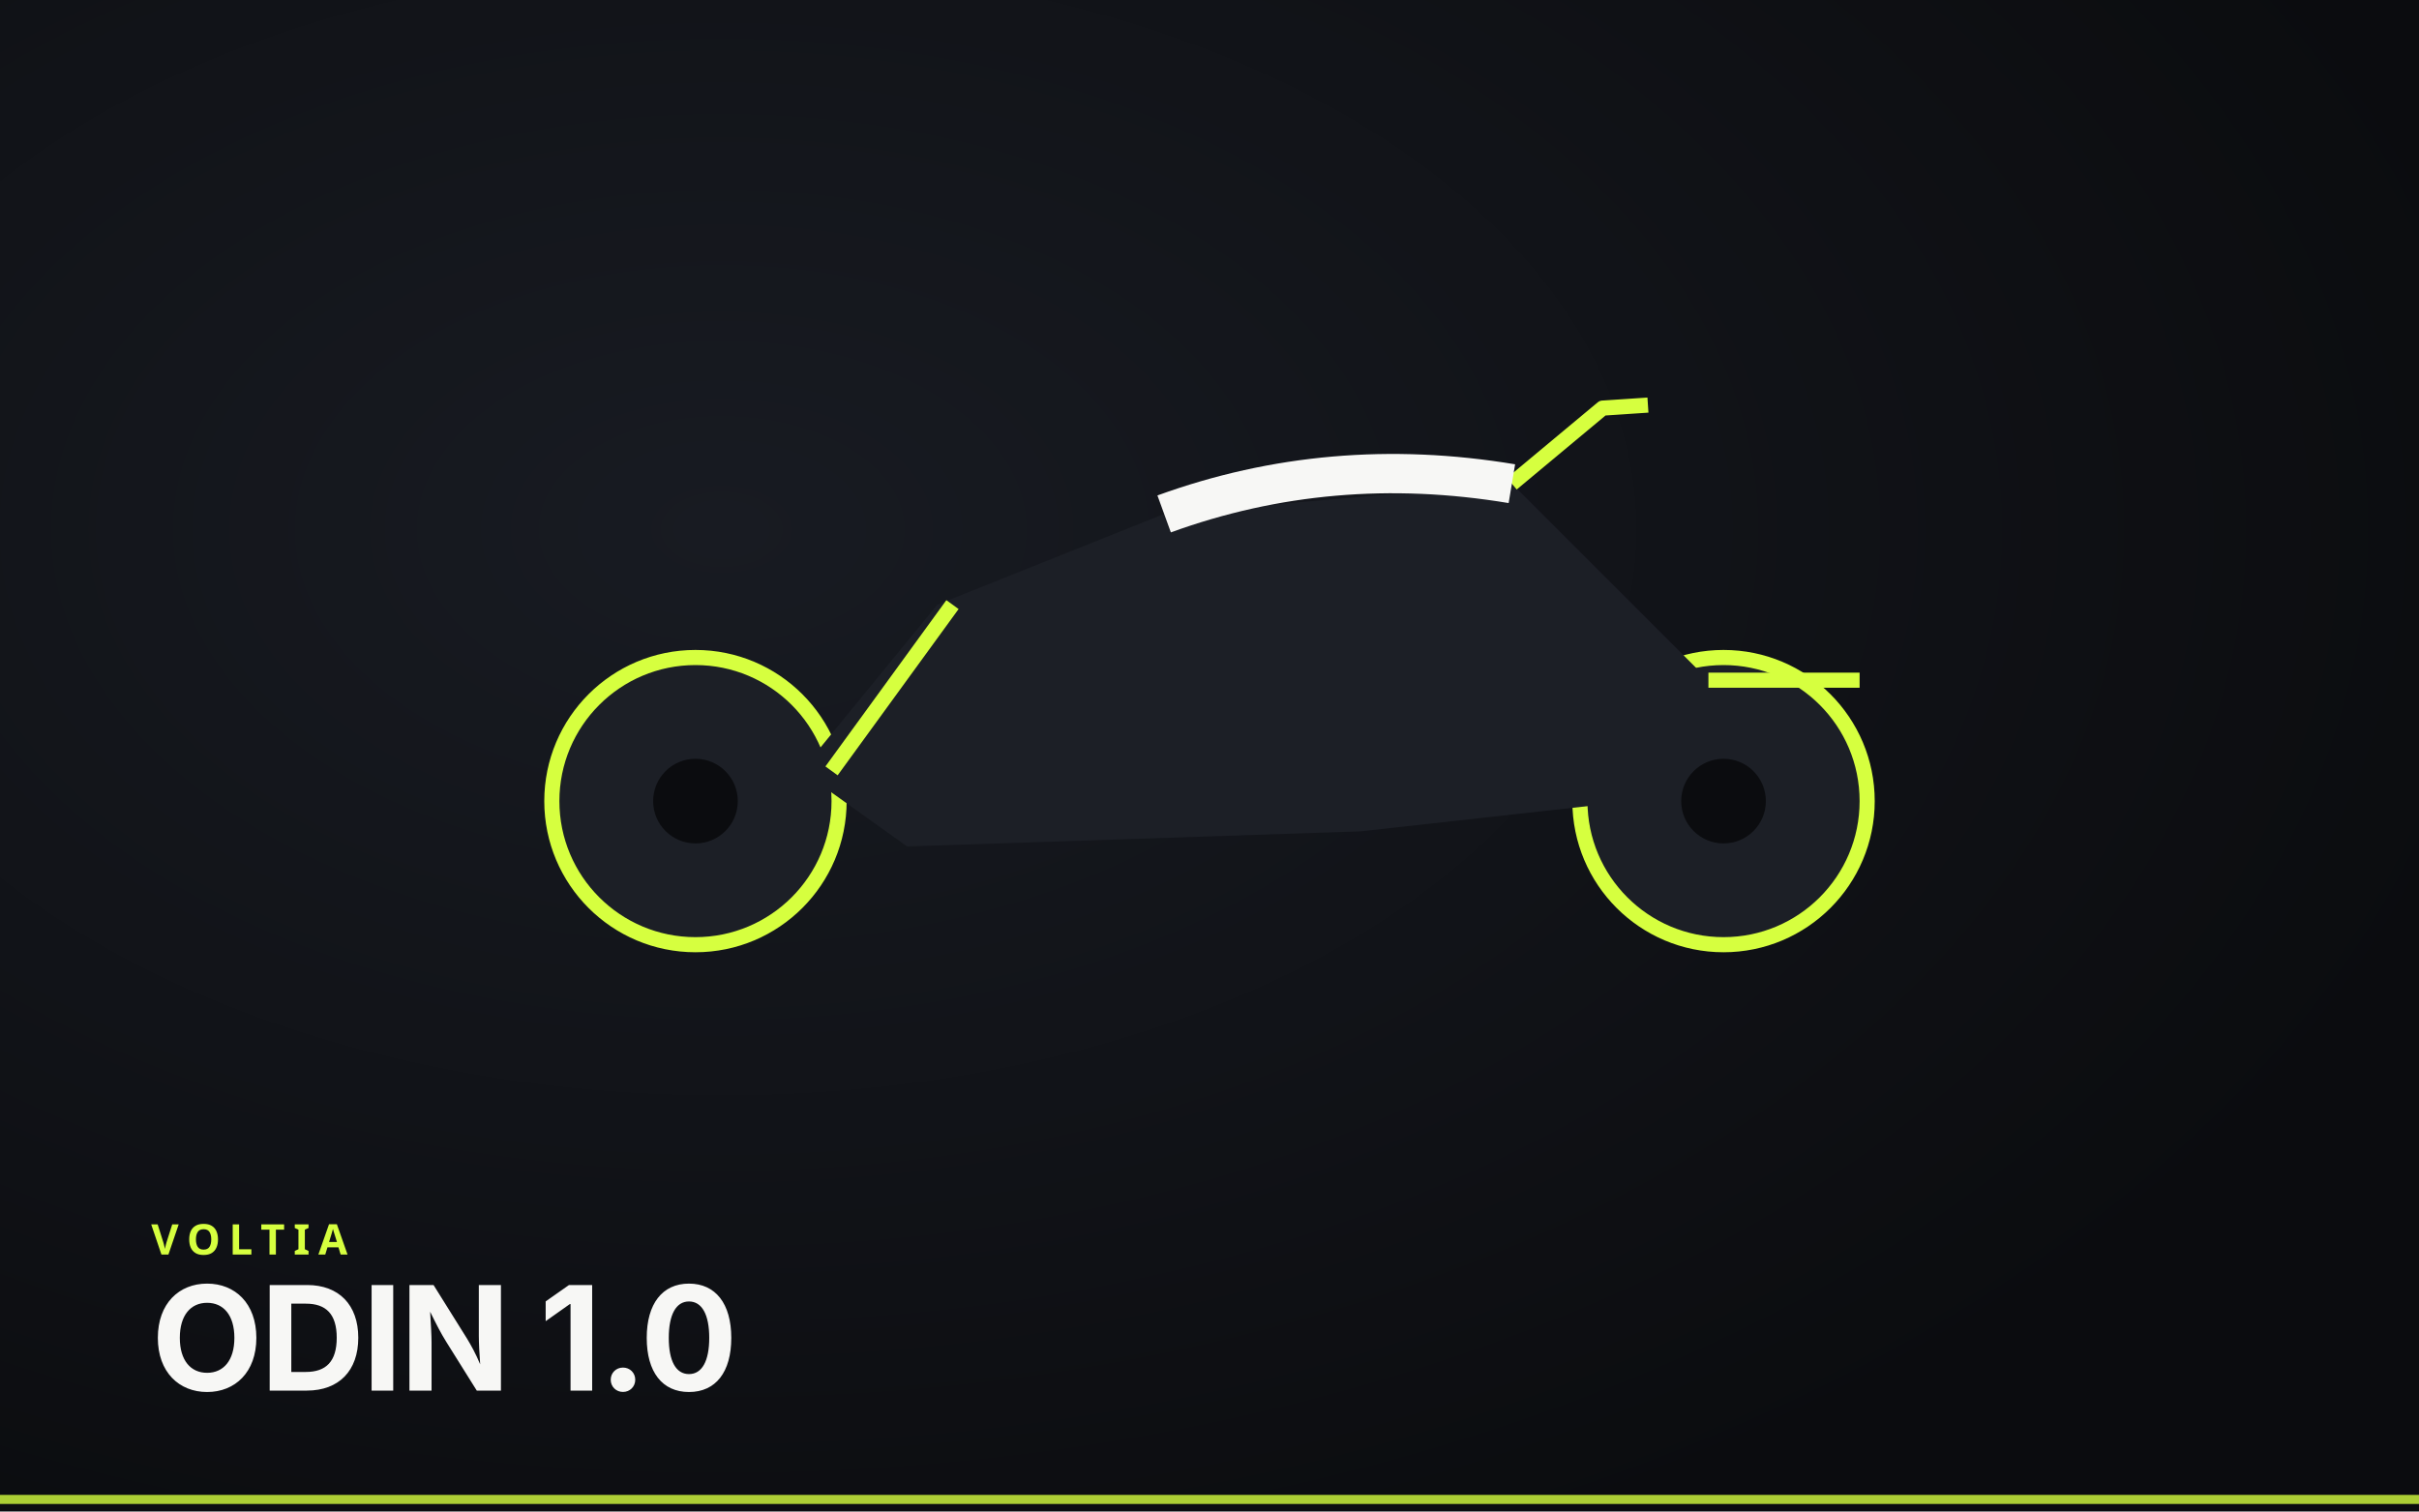
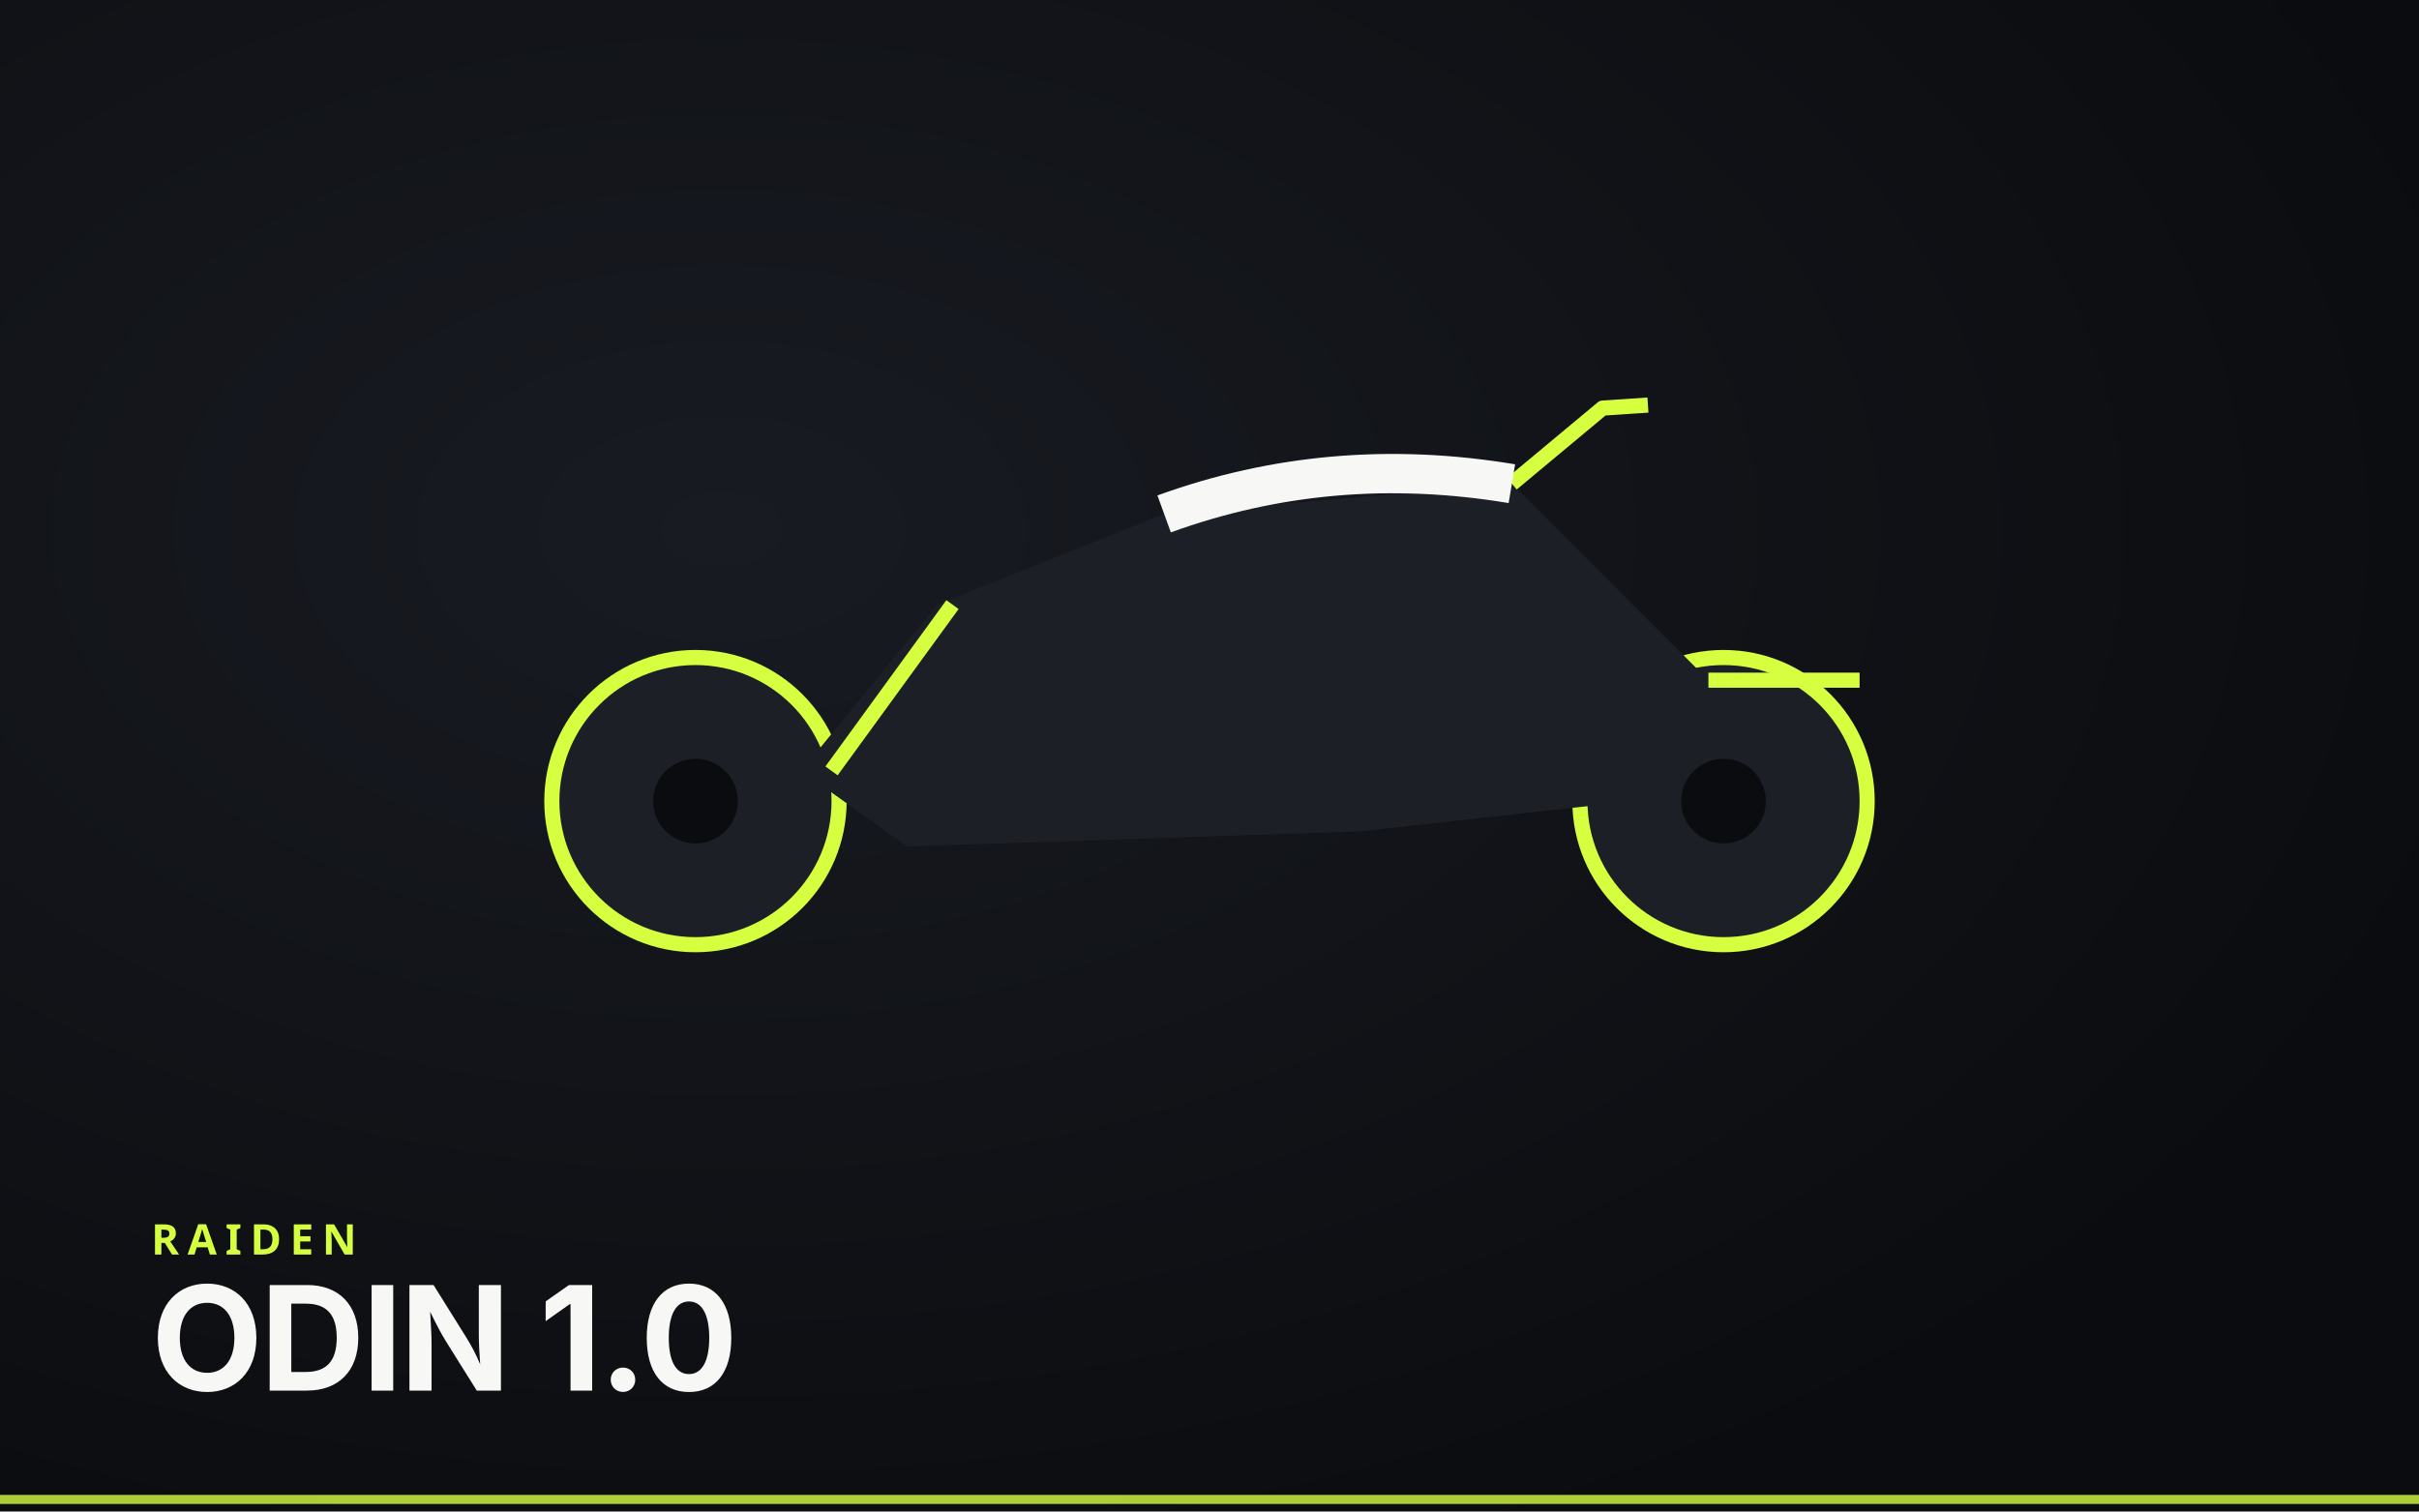
<svg xmlns="http://www.w3.org/2000/svg" viewBox="0 0 1600 1000" width="1600" height="1000" role="img">
  <defs>
    <radialGradient id="g" cx="30%" cy="35%" r="75%">
      <stop offset="0" stop-color="#181B22" />
      <stop offset="1" stop-color="#0B0C0F" />
    </radialGradient>
  </defs>
  <rect width="1600" height="1000" fill="url(#g)" />
  <line x1="0" y1="992" x2="1600" y2="992" stroke="#D6FF3F" stroke-width="6" opacity=".8" />
  <g transform="translate(300 150) scale(1)" stroke-linejoin="round">
    <circle cx="160" cy="380" r="95" fill="#1C1F26" stroke="#D6FF3F" stroke-width="10" />
    <circle cx="840" cy="380" r="95" fill="#1C1F26" stroke="#D6FF3F" stroke-width="10" />
    <circle cx="160" cy="380" r="28" fill="#0B0C0F" />
    <circle cx="840" cy="380" r="28" fill="#0B0C0F" />
    <path d="M230 360 L320 250 L470 190 L700 170 L830 300 L780 380 L600 400 L300 410 Z" fill="#1C1F26" />
    <path d="M700 170 L760 120 L790 118 M830 300 L930 300 M330 250 L250 360" stroke="#D6FF3F" stroke-width="10" fill="none" />
    <path d="M470 190 Q580 150 700 170" stroke="#F7F7F5" stroke-width="26" fill="none" />
  </g>
-   <text x="100" y="830" font-family="system-ui, sans-serif" font-size="28" font-weight="600" fill="#D6FF3F" letter-spacing=".2em">VOLTIA</text>
+   <text x="100" y="830" font-family="system-ui, sans-serif" font-size="28" font-weight="600" fill="#D6FF3F" letter-spacing=".2em">RAIDEN</text>
  <text x="100" y="920" font-family="system-ui, -apple-system, sans-serif" font-size="96" font-weight="700" fill="#F7F7F5" letter-spacing="-0.02em">ODIN 1.0</text>
</svg>
